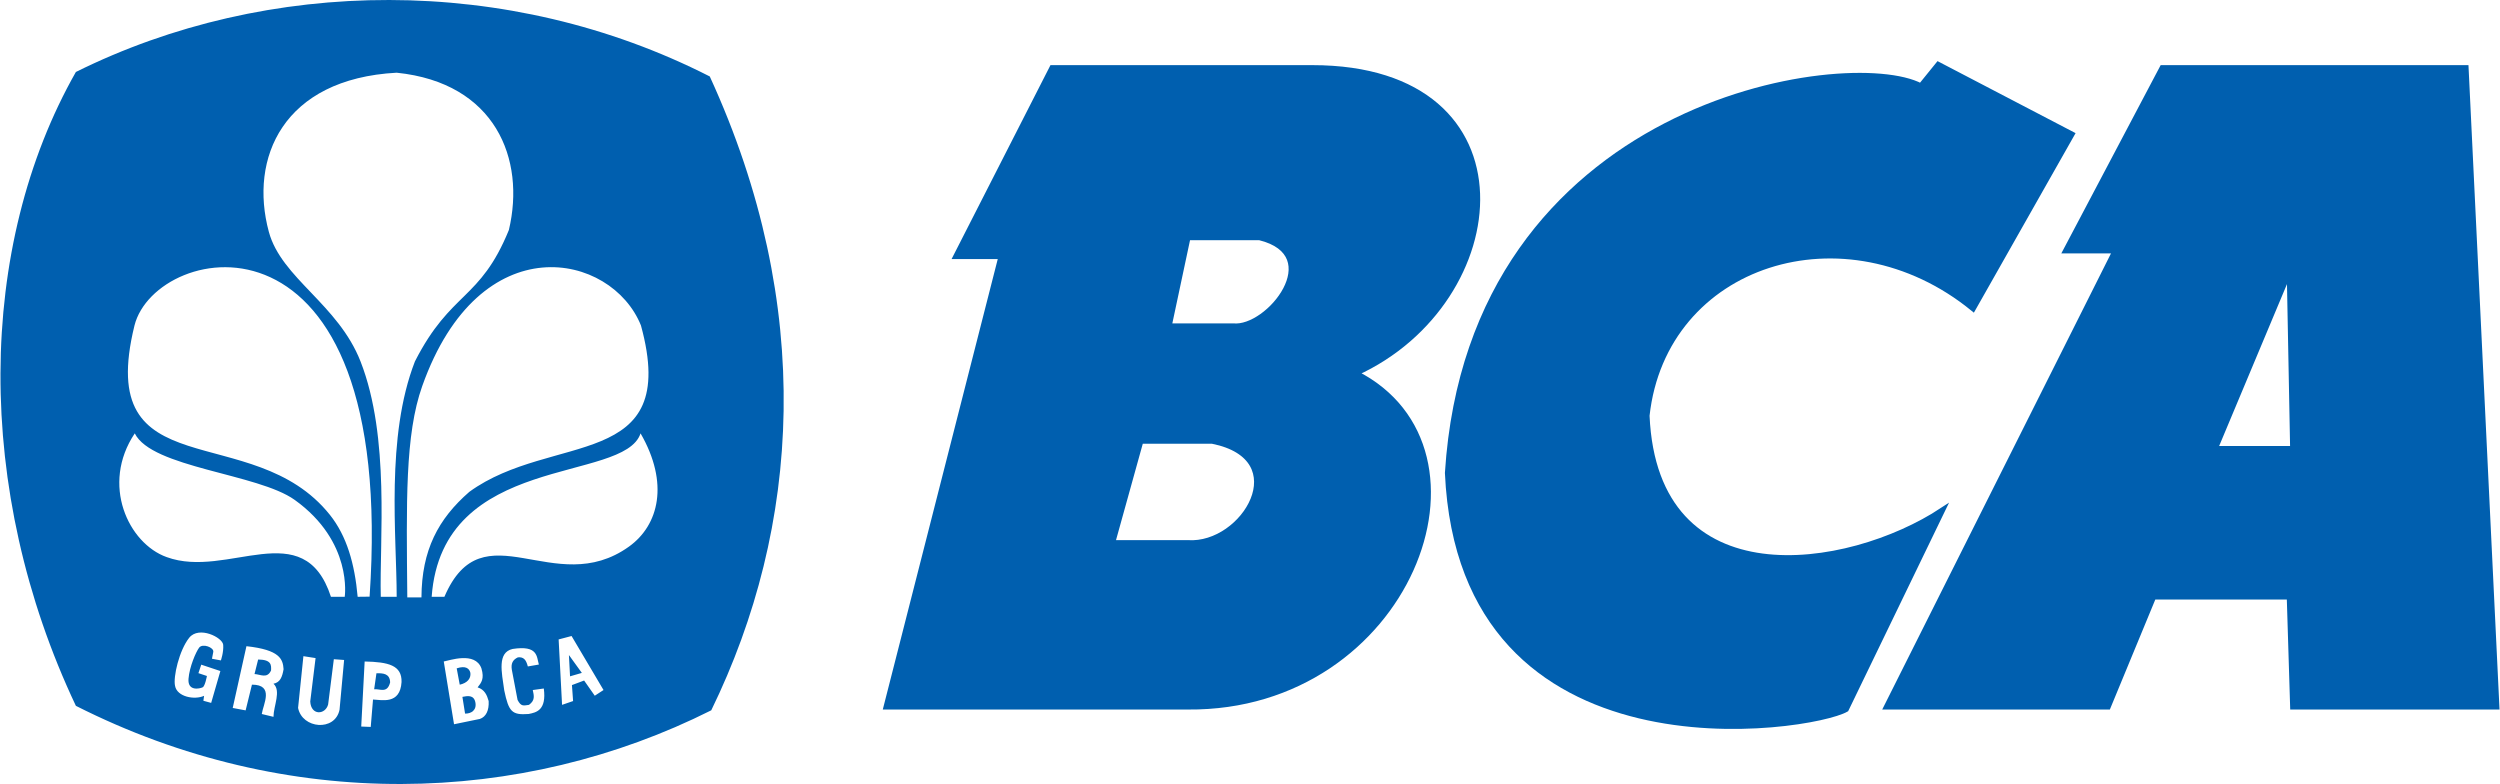
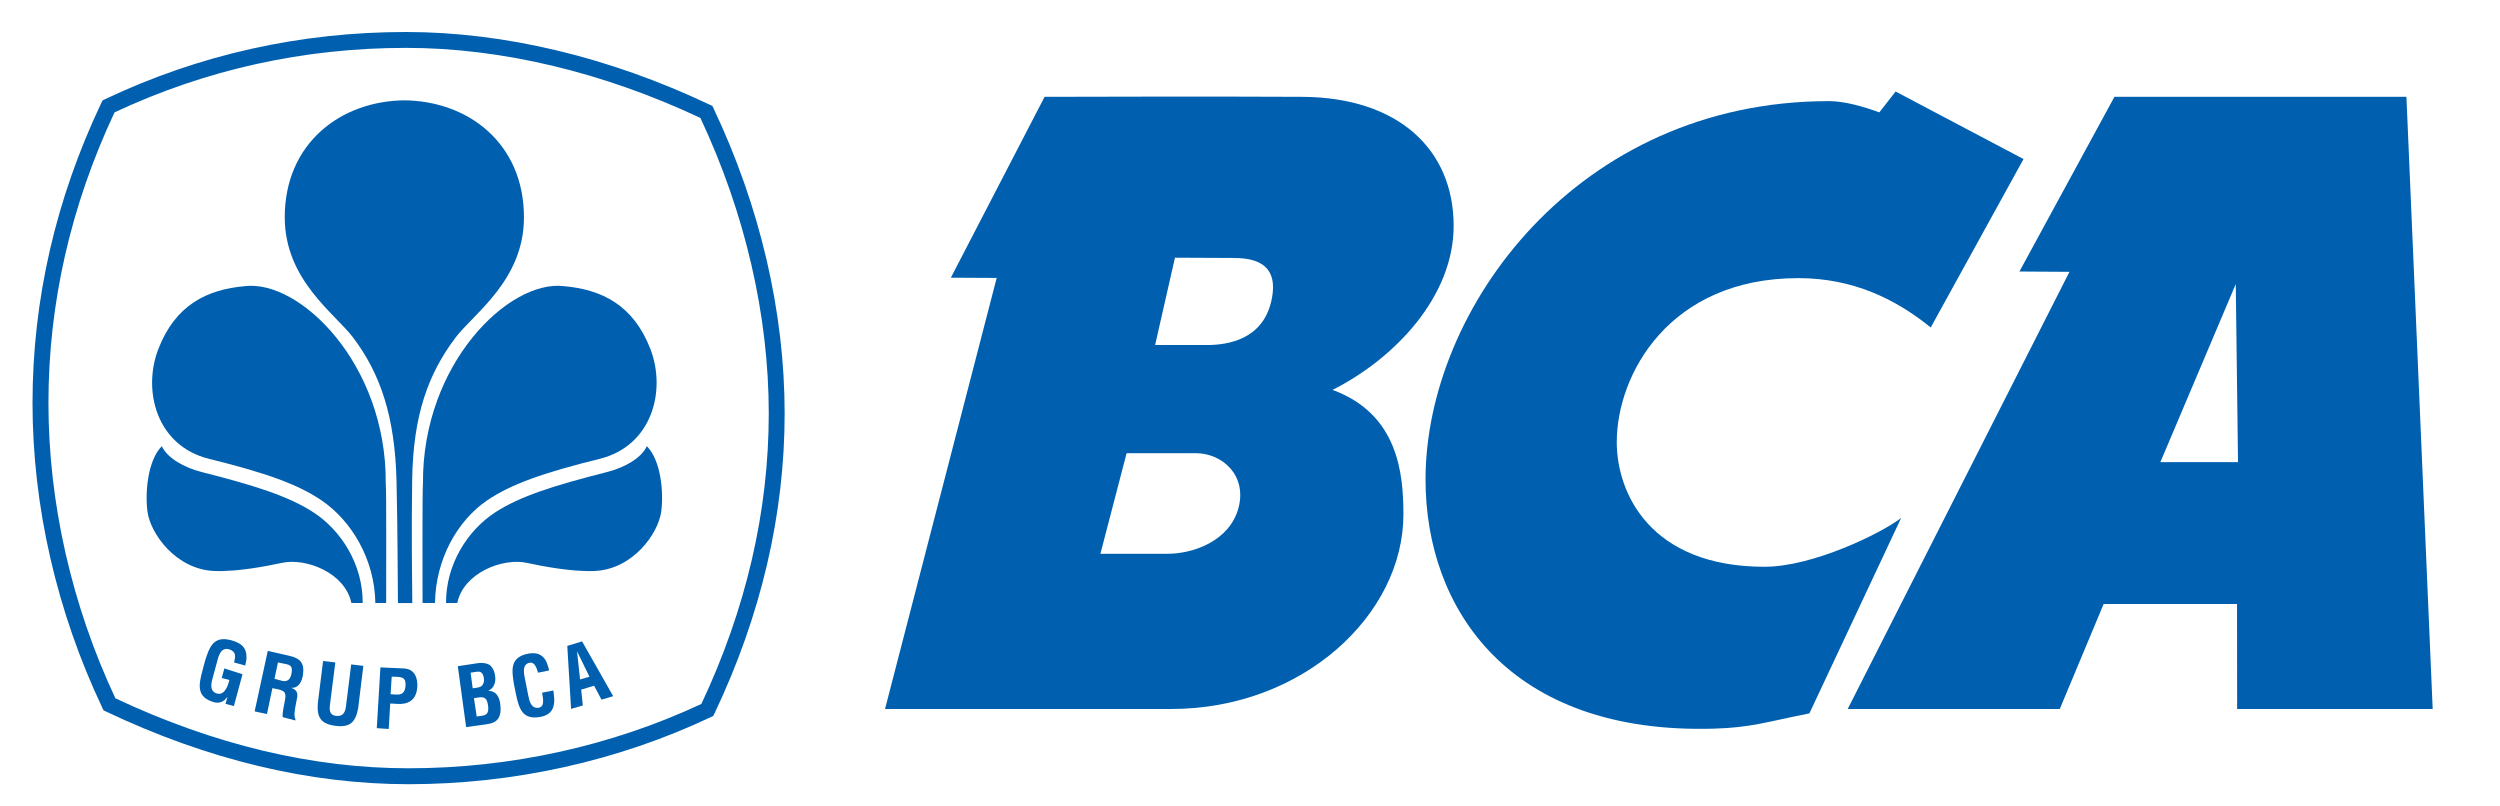
- <svg xmlns="http://www.w3.org/2000/svg" width="2500" height="784" viewBox="4.445 2.992 462.37 145.055">
-   <path fill="#005FAF" stroke="#005FAF" d="M255.169 72.04c29.217-13.252 33.538-56.497-8.021-56.497H199.02l-17.786 34.875h8.37l-21.274 83.351h55.8c40.709.348 59.017-47.588 31.039-61.729zm-31.039 31.388h-13.95l5.231-18.832h13.252c15.694 3.138 5.93 19.529-4.533 18.832zm8.37-40.107h-11.857l3.487-16.391h13.252c12.805 3.139 1.745 17.089-4.882 16.391z" />
-   <path fill="#005FAF" stroke="#005FAF" d="M369.418 60.083l18.271-32.254-24.723-12.896-3.225 3.98c-13.337-7.06-83.176 2.688-87.549 71.581 2.614 57.793 67.373 47.397 73.725 43.73l17.811-36.819c-17.444 11.49-53.162 17.006-54.673-17.509 3.133-28.462 36.737-39.091 60.363-19.813zM460.592 15.543h-56.169l-17.854 33.831h9.172l-42.33 84.395h40.973l8.412-20.356h25.151l.627 20.356h37.717l-5.699-118.226zm-46.401 70.463l13.755-32.833.627 32.833h-14.382z" />
-   <g fill="#005FAF">
-     <path d="M109.826 128.125l2.182-.633-2.393-3.307zM74.004 127.562l-.422 2.956c1.086-.106 2.423.83 2.956-1.267-.04-1.634-1.284-1.724-2.534-1.689zM91.388 127.492c-.181-.805-.853-1.398-2.534-.844l.563 3.025c1.381-.306 2.091-1.123 1.971-2.181zM52.117 125.016l-.672 2.688c1.08.045 2.345.921 3.062-.672.048-.998.089-1.992-2.39-2.016zM89.91 131.926l.493 3.097c1.153.029 2.205-.664 1.9-2.111-.294-1.392-1.463-1.172-2.393-.986z" />
-     <path d="M135.678 17.137C98.411-1.848 53.904-1.32 18.396 16.309c-18.31 32.233-18.893 77.332 0 117.276 39.119 19.796 82.385 18.492 117.557.828 16.53-33.913 19.26-74.721-.275-117.276zm-62.94 96.248l-2.209.025c-.547-6.104-2.006-11.234-5.136-15.16C51.04 80.251 21.7 93.802 29.239 63.213c3.92-15.638 48.633-24.861 43.499 50.172zM29.292 83.173c3.134 6.379 22.769 7.424 29.585 12.307 10.812 7.745 9.26 17.933 9.26 17.933h-2.55c-5.02-15.387-19.109-3.204-30.394-7.348-7.085-2.52-12.229-13.443-5.901-22.892zm35.774 50.161l1.056-8.375 1.9.141-.845 9.219c-.852 4.061-6.907 3.518-7.671-.352l.985-9.571 2.252.353-.985 8.022c.125 2.655 2.788 2.496 3.308.563zm-10.111 2.287l-2.166-.523c.254-1.79 2.377-5.432-1.819-5.432l-1.168 4.76-2.39-.448 2.539-11.427c6.206.676 6.749 2.403 6.872 4.257-.245 1.438-.628 2.442-1.867 2.688 1.45 1.316.017 4.074-.001 6.125zm-13.757-12.799c-.597.792-1.792 3.559-1.965 5.764-.184 2.337 2.061 1.845 2.62 1.572.451-.219.786-2.096.786-2.096l-1.572-.524.524-1.571 3.538 1.179-1.703 5.896-1.441-.394.131-.917c-1.764.804-4.993.201-5.372-1.834-.379-1.635.769-6.592 2.62-8.908 1.799-2.252 6.182-.051 6.289 1.31.106 1.356-.429 2.882-.429 2.882l-1.65-.311s.101-.49.245-1.262c.152-.818-1.981-1.637-2.621-.786zm32.173 9.596l-.422 5.068-1.759-.07.633-12.035c4.393.091 6.911.699 6.827 3.801-.262 4.238-3.694 3.285-5.279 3.236zm4.379-19.006h-2.943c-.261-10.422 1.743-29.485-3.733-43.514-4.149-10.635-14.649-15.419-16.976-24.01-3.684-13.598 2.586-28.311 23.652-29.444 18.263 1.875 23.874 15.974 20.759 29.101-5.356 13.125-10.713 11.239-17.382 24.313-5.447 14.015-3.373 32.376-3.377 43.554zm32.639 19.288l-2.041.704-.634-12.105 2.393-.633 5.912 9.993-1.619 1.056-1.971-2.814-2.252.844.212 2.955zm-23.811-19.288h-2.354c1.94-26.766 35.575-20.951 38.649-30.239 5.316 9.208 3.405 16.972-2.146 20.952-13.794 9.894-27.021-7.322-34.149 9.287zm12.481 13.518l1.056 5.56c.657 1.281 1.103 1.044 2.111.915 1.169-.846.925-1.67.704-2.745l2.041-.281c.532 4.028-1.383 4.439-2.815 4.715-3.071.22-3.673-.378-4.504-4.363-.484-3.411-1.32-7.013 1.548-7.671 4.708-.719 4.43 1.4 4.856 2.885l-2.041.353c-.326-1.276-.795-1.782-1.83-1.688-.943.433-1.33 1.134-1.126 2.32zm-4.293 5.77c.098 1.753-.497 2.917-1.619 3.308l-4.786.985-1.9-11.612c.982-.16 5.797-1.924 6.967 1.268.577 1.949-.021 2.648-.704 3.518 1.295.416 1.732 1.424 2.042 2.533zm-12.29-58.273c10.662-30.02 35.059-24.715 40.47-11.213 7.413 27.093-16.457 19.663-31.747 30.773-5.779 5.026-8.82 10.792-8.865 19.533h-2.62c-.157-17.606-.442-30.073 2.762-39.093z" />
+ <svg xmlns="http://www.w3.org/2000/svg" viewBox="0 0 495.079 159.449">
+   <defs>
+     <clipPath clipPathUnits="userSpaceOnUse" id="clipPath18">
+       <path d="M 0,393 H 523 V 0 H 0 Z" id="path16" />
+     </clipPath>
+   </defs>
+   <g id="g10" transform="matrix(1.333333, 0, 0, -1.333333, 4.679888, 461.3472)">
+     <g id="g12" style="" transform="matrix(0.755836, 0, 0, 0.755836, -18.09008, 93.67576)">
+       <g id="g14" clip-path="url(#clipPath18)">
+         <g id="g20" transform="translate(95.1741,215.3654)">
+           <path d="m 0,0 c 0,5.893 0.065,21.643 -0.082,23.582 0.131,23.436 -16.909,39.96 -27.67,38.671 -7.453,-0.65 -13.692,-3.683 -17.044,-12.424 -3.104,-8.14 -0.325,-18.968 9.997,-21.512 11.049,-2.73 17.495,-4.995 22.163,-8.206 C -6.917,16.194 -2.253,8.7 -2.129,-0.01 Z" style="fill:#0060af;fill-opacity:1;fill-rule:nonzero;stroke:none" id="path22" />
+         </g>
+         <g id="g24" transform="translate(41.9661,196.6262)">
+           <path d="m 0,0 c 19.411,-9.131 38.779,-13.746 57.611,-13.746 19.985,0 39.857,4.371 57.536,12.647 8.79,18.668 13.241,37.886 13.241,57.09 0,19.282 -4.646,39.338 -13.436,58.057 -19.135,8.995 -39.127,13.767 -57.845,13.767 -20.083,0 -39.348,-4.263 -57.275,-12.673 C -8.774,96.824 -13.156,77.613 -13.156,58.039 -13.156,38.422 -8.606,18.361 0,0 m 57.611,-16.876 c -19.465,0 -39.478,4.792 -59.458,14.283 l -0.493,0.237 -0.232,0.504 c -8.97,18.928 -13.714,39.636 -13.714,59.891 0,20.224 4.549,40.047 13.518,58.95 l 0.25,0.502 0.503,0.251 c 18.486,8.763 38.373,13.193 59.122,13.193 19.341,0 39.988,-4.94 59.702,-14.299 l 0.509,-0.232 0.233,-0.509 c 9.137,-19.278 13.958,-39.983 13.958,-59.904 0,-19.844 -4.625,-39.677 -13.779,-58.948 l -0.244,-0.504 -0.504,-0.238 C 98.784,-12.316 78.247,-16.876 57.611,-16.876" style="fill:#0060af;fill-opacity:1;fill-rule:nonzero;stroke:none" id="path26" />
+         </g>
+         <g id="g28" transform="translate(90.5592,215.3558)">
+           <path d="m 0,0 c 0.038,7.549 -4.175,14.233 -9.684,17.818 -4.89,3.174 -11.455,5.255 -22.032,7.94 -3.277,0.834 -6.694,2.697 -7.751,5.065 -2.806,-2.822 -3.315,-9.17 -2.822,-12.885 0.575,-4.29 5.59,-11.363 13.145,-11.644 4.614,-0.185 10.448,0.995 13.242,1.591 4.826,1.041 12.458,-1.982 13.676,-7.875 z" style="fill:#0060af;fill-opacity:1;fill-rule:nonzero;stroke:none" id="path30" />
+         </g>
+         <g id="g32" transform="translate(99.0733,314.1351)">
+           <path d="m 0,0 c -12.803,0 -23.869,-8.449 -23.831,-23.063 0.044,-12.294 9.922,-18.875 13.448,-23.571 5.336,-7.084 8.223,-15.468 8.52,-28.294 0.238,-10.213 0.222,-20.288 0.276,-23.863 h 2.822 c -0.048,3.738 -0.173,14.44 -0.027,24.178 0.195,12.835 3.185,20.895 8.514,27.979 3.553,4.696 13.432,11.277 13.453,23.571 C 23.225,-8.449 12.171,0 -0.633,0" style="fill:#0060af;fill-opacity:1;fill-rule:nonzero;stroke:none" id="path34" />
+         </g>
+         <g id="g36" transform="translate(102.3235,215.3654)">
+           <path d="M 0,0 C 0,5.893 -0.065,21.643 0.081,23.582 -0.044,47.018 16.984,63.542 27.752,62.253 35.199,61.603 41.438,58.57 44.797,49.829 47.9,41.689 45.105,30.861 34.793,28.317 23.744,25.587 17.304,23.322 12.625,20.111 6.911,16.194 2.573,8.7 2.442,-0.01 Z" style="fill:#0060af;fill-opacity:1;fill-rule:nonzero;stroke:none" id="path38" />
+         </g>
+         <g id="g40" transform="translate(106.9377,215.3558)">
+           <path d="m 0,0 c -0.043,7.549 4.176,14.233 9.668,17.818 4.907,3.174 11.471,5.255 22.049,7.94 3.277,0.834 6.694,2.697 7.734,5.065 2.821,-2.822 3.331,-9.17 2.833,-12.885 C 41.699,13.648 36.694,6.575 29.155,6.294 24.54,6.109 18.674,7.289 15.896,7.885 11.087,8.926 3.429,5.903 2.21,0.01 Z" style="fill:#0060af;fill-opacity:1;fill-rule:nonzero;stroke:none" id="path42" />
+         </g>
+         <g id="g44" transform="translate(112.6085,198.6462)">
+           <path d="M 0,0 C 0.525,0.082 1.234,0.147 1.527,0.645 1.69,0.976 1.885,1.236 1.755,1.978 1.593,2.855 1.305,3.397 0.195,3.18 l -1.04,-0.163 0.412,-3.066 z m 0.829,-5.53 c 0.471,0.072 0.948,0.098 1.321,0.332 0.563,0.368 0.515,1.163 0.434,1.754 -0.196,1.3 -0.537,1.797 -1.913,1.587 L -0.19,-1.988 0.357,-5.594 Z M -1.722,-7.669 -3.358,4.295 0.607,4.891 C 1.565,5.022 2.735,4.854 3.206,4.253 3.726,3.618 3.883,3.099 3.986,2.275 4.127,1.252 3.84,0.066 2.687,-0.519 v -0.038 c 1.283,0 2.063,-0.922 2.285,-2.481 C 5.01,-3.363 5.102,-4.159 5.01,-4.83 4.744,-6.407 3.802,-6.911 2.216,-7.132 Z" style="fill:#0060af;fill-opacity:1;fill-rule:nonzero;stroke:none" id="path46" />
+         </g>
+         <g id="g48" transform="translate(128.0335,198.1695)">
+           <path d="M 0,0 C 0.027,-0.222 0.065,-0.47 0.076,-0.693 0.401,-2.875 0,-4.68 -2.459,-5.177 -6.082,-5.875 -6.775,-3.623 -7.409,-0.47 L -7.75,1.236 c -0.504,3.017 -0.715,5.302 2.822,6.006 1.987,0.362 3.303,-0.433 3.85,-2.416 0.087,-0.292 0.195,-0.584 0.233,-0.888 L -3.011,3.494 C -3.266,4.242 -3.591,5.573 -4.565,5.46 -6.32,5.248 -5.741,3.072 -5.563,2.162 l 0.651,-3.282 c 0.194,-0.985 0.585,-2.563 2.101,-2.259 1.229,0.244 0.694,2.161 0.585,2.941 z" style="fill:#0060af;fill-opacity:1;fill-rule:nonzero;stroke:none" id="path50" />
+         </g>
+         <g id="g52" transform="translate(133.2763,200.3362)">
+           <path d="M 0,0 1.841,0.536 -0.601,5.541 Z M -1.771,-5.79 -2.513,6.591 0.395,7.48 6.505,-3.287 4.208,-3.97 2.762,-1.234 0.216,-1.999 0.541,-5.108 Z" style="fill:#0060af;fill-opacity:1;fill-rule:nonzero;stroke:none" id="path54" />
+         </g>
+         <g id="g56" transform="translate(59.5574,203.9057)">
+           <path d="M 0,0 C 0.91,2.925 1.728,5.069 5.21,4.116 7.068,3.597 8.227,2.778 8.173,0.617 8.162,0.129 8.005,-0.357 7.902,-0.834 L 5.73,-0.237 C 6.017,0.958 6.196,1.907 4.729,2.361 3.028,2.828 2.611,0.764 2.378,-0.129 L 1.495,-3.374 C 1.219,-4.332 0.883,-5.93 2.378,-6.337 3.613,-6.672 4.366,-5.46 4.809,-3.682 l -1.51,0.4 0.52,1.875 3.564,-1.144 -1.691,-6.255 -1.64,0.444 0.368,1.327 H 4.376 c -0.753,-1.083 -1.673,-1.198 -2.48,-1.041 -3.564,0.96 -3.195,3.288 -2.34,6.397 z" style="fill:#0060af;fill-opacity:1;fill-rule:nonzero;stroke:none" id="path58" />
+         </g>
+         <g id="g60" transform="translate(73.2285,200.4672)">
+           <path d="M 0,0 1.625,-0.439 C 2.615,-0.585 3.162,-0.071 3.357,1.12 3.536,2.214 3.304,2.642 2.42,2.854 L 0.676,3.211 Z M -0.412,-1.842 -1.48,-6.927 -3.9,-6.409 -1.322,5.474 2.794,4.544 C 5.199,4.023 5.93,2.951 5.589,0.742 5.394,-0.527 4.771,-1.891 3.238,-1.777 l -0.01,0.016 C 4.511,-2.21 4.63,-2.86 4.397,-3.986 4.305,-4.47 3.628,-7.367 4.094,-7.839 L 4.111,-8.196 1.613,-7.54 c -0.102,0.807 0.25,2.253 0.39,3.05 0.141,0.714 0.363,1.711 -0.352,2.084 -0.569,0.304 -0.779,0.288 -1.414,0.435 z" style="fill:#0060af;fill-opacity:1;fill-rule:nonzero;stroke:none" id="path62" />
+         </g>
+         <g id="g64" transform="translate(88.3011,203.2885)">
+           <path d="M 0,0 2.388,-0.281 1.365,-8.629 c -0.499,-2.648 -1.527,-3.812 -4.436,-3.443 -2.968,0.373 -3.667,1.727 -3.494,4.392 l 1.04,8.346 2.405,-0.277 -1.034,-8.157 c -0.103,-0.887 -0.309,-2.203 1.262,-2.355 1.397,-0.109 1.722,0.817 1.874,1.966 z" style="fill:#0060af;fill-opacity:1;fill-rule:nonzero;stroke:none" id="path66" />
+         </g>
+         <g id="g68" transform="translate(96.0402,197.4277)">
+           <path d="M 0,0 1.214,-0.065 C 2.205,-0.102 2.86,0.288 2.941,1.739 2.99,3.132 2.465,3.364 1.186,3.424 L 0.222,3.456 Z M -2.713,-6.667 -1.998,5.276 2.594,5.071 C 4.761,4.967 5.33,3.196 5.26,1.506 5.2,0.483 4.875,-0.666 3.982,-1.289 3.25,-1.819 2.302,-1.949 1.43,-1.9 l -1.5,0.081 -0.293,-5.005 z" style="fill:#0060af;fill-opacity:1;fill-rule:nonzero;stroke:none" id="path70" />
+         </g>
+         <g id="g72" transform="translate(416.9179,302.593)">
+           <path d="m 0,0 -18.237,-33.098 c -6.877,5.59 -15.282,9.7 -26.007,9.7 -25.374,0 -35.686,-18.913 -35.686,-32.236 0,-9.896 6.476,-24.482 29.056,-24.482 9.474,0 22.954,6.593 26.827,9.593 l -18.03,-38.401 c -8.601,-1.717 -11.423,-2.777 -18.702,-3.001 -40.416,-1.206 -56.739,23.62 -56.728,48.984 0.026,33.537 29.842,74.325 79.264,74.325 3.033,0 6.737,-1.05 9.906,-2.209 l 3.201,4.095 z" style="fill:#0060af;fill-opacity:1;fill-rule:nonzero;stroke:none" id="path74" />
+         </g>
+         <g id="g76" transform="translate(458.6219,278.0253)">
+           <path d="M 0,0 -14.818,-34.993 H 0.444 Z M 33.537,36.797 38.698,-83.495 H 0.271 l -0.022,20.63 h -26.208 l -8.622,-20.63 h -41.672 l 43.572,85.9 -9.829,0.064 18.668,34.328 z" style="fill:#0060af;fill-opacity:1;fill-rule:nonzero;stroke:none" id="path78" />
+         </g>
+         <g id="g80" transform="translate(240.6723,244.7967)">
+           <path d="M 0,0 -5.15,-19.768 H 8.017 c 5.177,0 12.234,2.567 13.967,9.001 C 23.695,-4.316 18.756,0 13.594,0 Z m 15.804,21.254 c 3.938,0 10.892,0.996 12.625,8.617 1.907,8.27 -4.619,8.491 -7.745,8.491 L 9.5,38.413 5.601,21.254 Z M 34.473,70.025 C 53.511,69.924 64.263,59.588 64.263,44.667 64.263,30.91 52.915,18.734 40.465,12.436 53.29,7.724 54.393,-3.844 54.393,-12.024 54.393,-31.792 34.56,-50.266 8.774,-50.266 h -56.246 l 21.941,84.702 -9.007,0.048 18.42,35.541 c 0,0 35.118,0.104 50.591,0" style="fill:#0060af;fill-opacity:1;fill-rule:nonzero;stroke:none" id="path82" />
+         </g>
+       </g>
+     </g>
  </g>
</svg>
